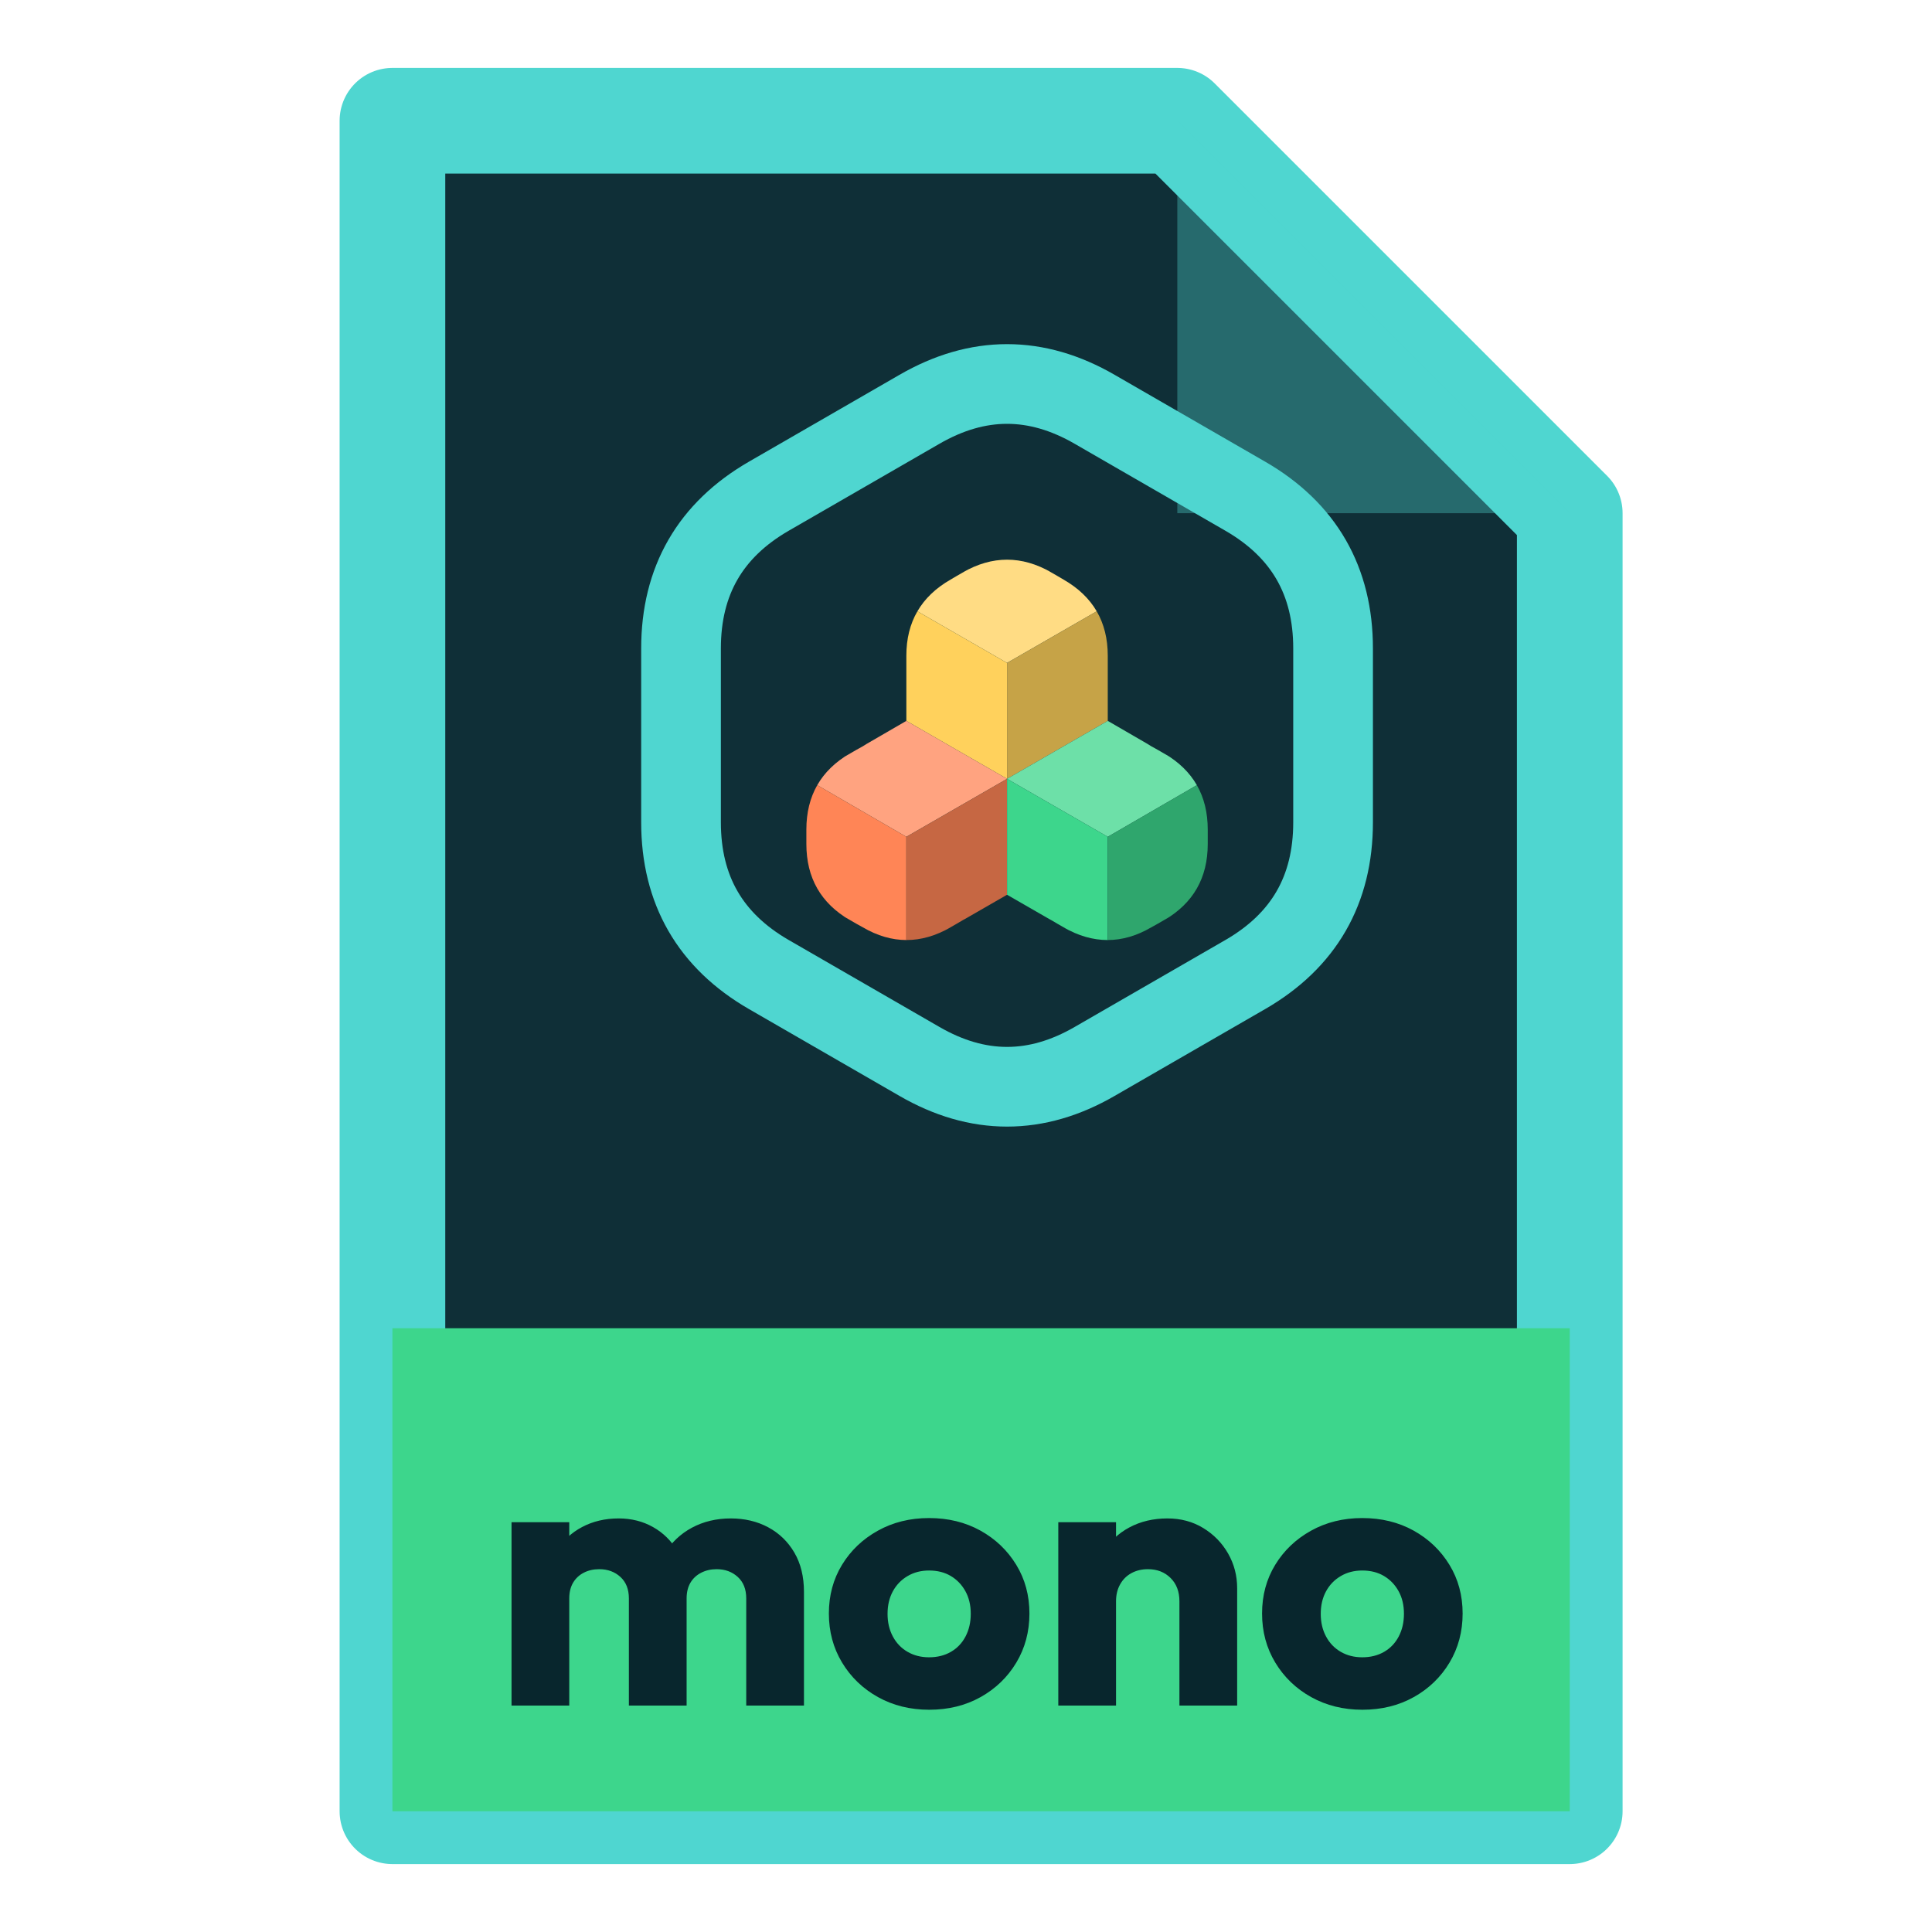
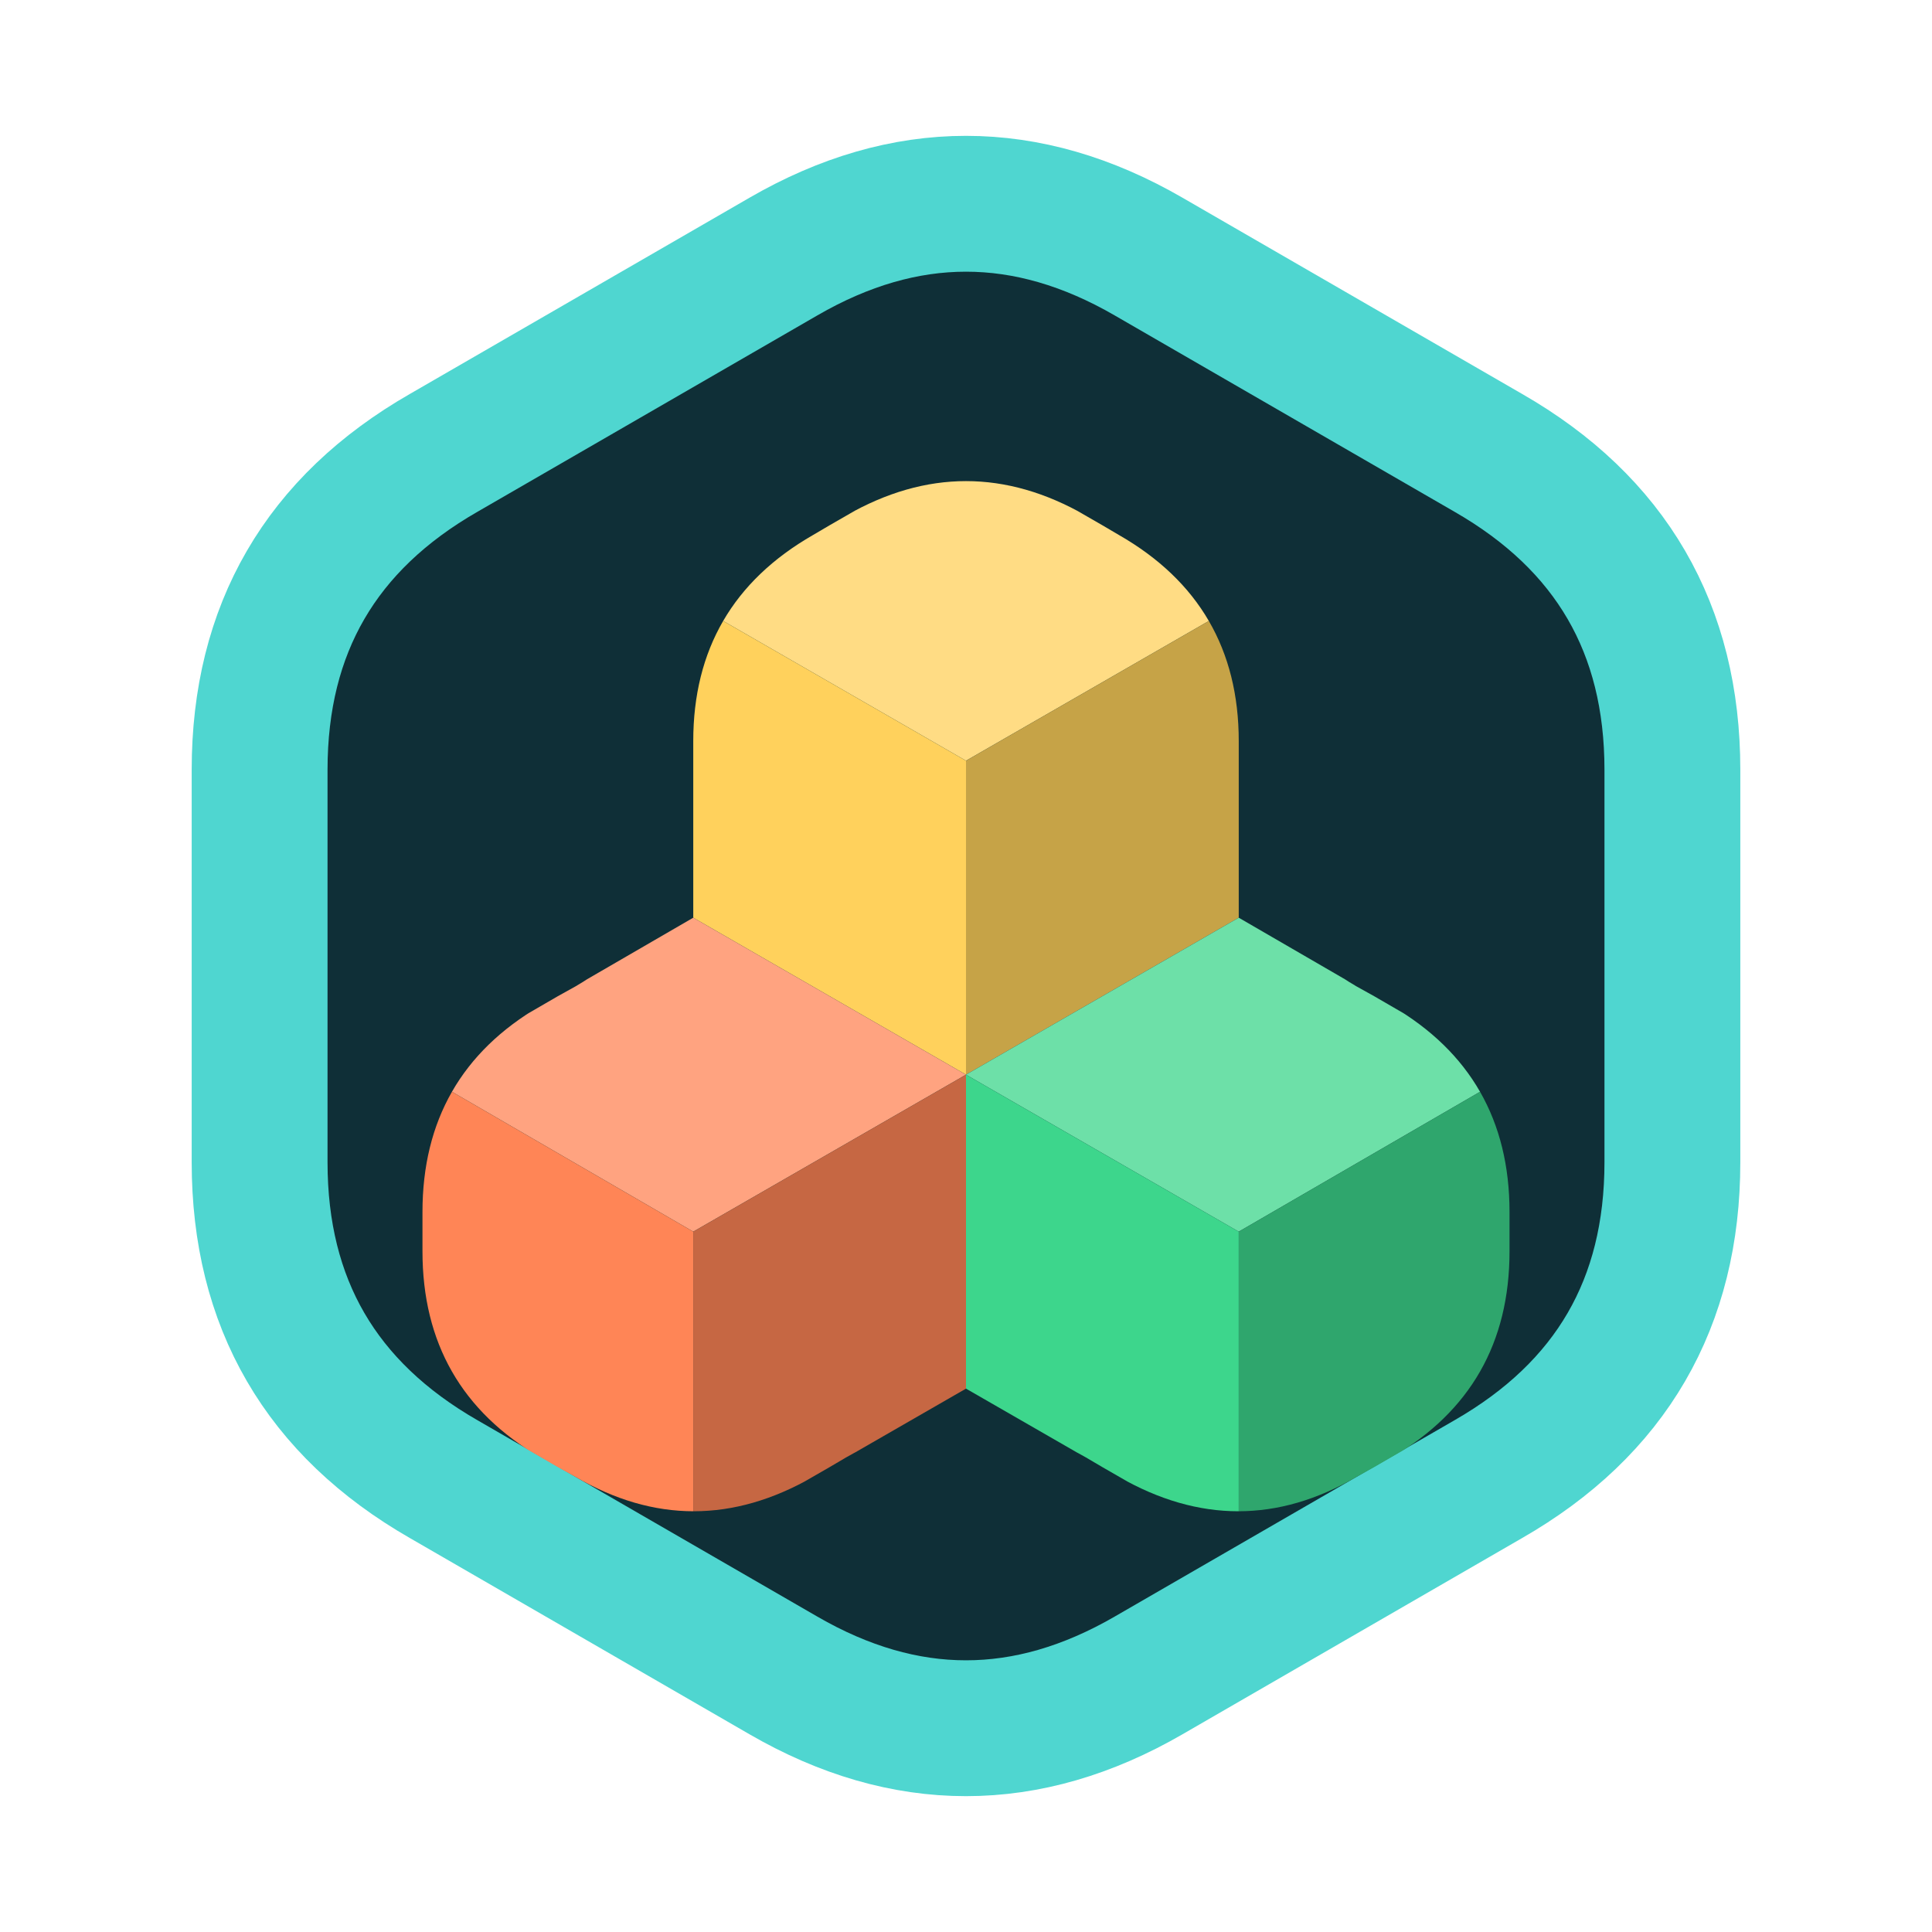
<svg xmlns="http://www.w3.org/2000/svg" viewBox="0 0 128 128">
-   <path d="M26 8h52l26 26v86H26z" fill="#0F2F37" stroke="#4FD6D0" stroke-width="7" stroke-linejoin="round" />
-   <path d="M78 8v26h26" fill="#4FD6D0" opacity="0.35" />
-   <g transform="translate(36 18) scale(0.48)">
-     <path d="M51.9 19.0Q64.0 12.0 76.1 19.0L96.9 31.0Q109.0 38.0 109.0 52.0L109.0 76.0Q109.0 90.0 96.9 97.0L76.1 109.0Q64.0 116.0 51.9 109.0L31.1 97.0Q19.0 90.0 19.0 76.0L19.0 52.0Q19.0 38.0 31.1 31.0Z" fill="none" stroke="#4FD6D0" stroke-width="11" stroke-linejoin="round" />
-     <clipPath id="islet-trio-25">
+   <path d="M51.9 17.0Q64.0 10.0 76.1 17.0L98.6 30.0Q110.8 37.0 110.8 51.0L110.8 77.0Q110.8 91.0 98.6 98.0L76.1 111.0Q64.0 118.0 51.9 111.0L29.4 98.0Q17.2 91.0 17.2 77.0L17.2 51.0Q17.2 37.0 29.4 30.0Z" fill="#0F2F37" stroke="#4FD6D0" stroke-width="9" stroke-linejoin="round" />
+   <g transform="translate(64 66) scale(1.3) translate(-64 -66)">
+     <clipPath id="islet-trio-21">
      <path d="M57.9 41.5Q64.0 38.0 70.1 41.5L71.8 42.5Q77.9 46.0 77.9 53.0L77.9 55.0Q77.9 62.0 83.9 65.5L85.7 66.5Q91.7 70.0 91.7 77.0L91.7 79.0Q91.7 86.0 85.7 89.5L83.9 90.5Q77.9 94.0 71.8 90.5L70.1 89.5Q64.0 86.0 57.9 89.5L56.2 90.5Q50.1 94.0 44.1 90.5L42.3 89.5Q36.3 86.0 36.3 79.0L36.3 77.0Q36.3 70.0 42.3 66.5L44.1 65.5Q50.1 62.0 50.1 55.0L50.1 53.0Q50.1 46.0 56.2 42.5Z" />
    </clipPath>
-     <g clip-path="url(#islet-trio-25)">
+     <g clip-path="url(#islet-trio-21)">
      <polygon points="64.0,38.0 77.9,46.0 64.0,54.0 50.1,46.0" fill="#FFDC84" />
      <polygon points="50.1,46.0 64.0,54.0 64.0,70.0 50.1,62.0" fill="#FFD15C" />
      <polygon points="64.0,54.0 77.9,46.0 77.9,62.0 64.0,70.0" fill="#C6A347" />
      <polygon points="50.1,62.0 64.0,70.0 50.1,78.0 36.3,70.0" fill="#FFA380" />
      <polygon points="36.3,70.0 50.1,78.0 50.1,94.0 36.3,86.0" fill="#FF8556" />
      <polygon points="50.1,78.0 64.0,70.0 64.0,86.0 50.1,94.0" fill="#C66743" />
      <polygon points="77.9,62.0 91.7,70.0 77.9,78.0 64.0,70.0" fill="#6DE0A8" />
      <polygon points="64.0,70.0 77.9,78.0 77.9,94.0 64.0,86.0" fill="#3DD68C" />
      <polygon points="77.9,78.0 91.7,70.0 91.7,86.0 77.9,94.0" fill="#2FA66D" />
    </g>
  </g>
-   <rect x="26" y="88" width="78" height="32" fill="#3DD68C" />
-   <path transform="translate(32.54 113.00) scale(0.025)" fill="#08262D" d="M54 0V-486H207V0ZM365 0V-284Q365 -320.5 342.5 -341Q320 -361.5 286.5 -361.5Q263.5 -361.5 245.5 -352.2Q227.5 -343 217.2 -325.8Q207 -308.5 207 -284L147.5 -310Q147.5 -367.5 172.8 -409Q198 -450.5 241 -473.2Q284 -496 338 -496Q388.5 -496 429.2 -473Q470 -450 494 -408.8Q518 -367.5 518 -310.5V0ZM676 0V-284Q676 -320.5 653.5 -341Q631 -361.5 597.5 -361.5Q575 -361.5 556.8 -352.2Q538.5 -343 528.2 -325.8Q518 -308.5 518 -284L429.5 -295.5Q432 -357.5 459.2 -402.2Q486.5 -447 532.2 -471.5Q578 -496 635 -496Q690.5 -496 734.2 -472.5Q778 -449 803.5 -405.5Q829 -362 829 -301V0ZM1161 11Q1085.5 11 1025.2 -22.5Q965 -56 930 -114Q895 -172 895 -244Q895 -316 929.8 -373Q964.5 -430 1024.8 -463.5Q1085 -497 1160.5 -497Q1236.5 -497 1296.5 -463.8Q1356.5 -430.5 1391.5 -373.2Q1426.5 -316 1426.5 -244Q1426.5 -172 1391.8 -114Q1357 -56 1297 -22.5Q1237 11 1161 11ZM1160.5 -128Q1193.5 -128 1218.5 -142.5Q1243.5 -157 1257.2 -183.2Q1271 -209.5 1271 -243.5Q1271 -277.5 1256.8 -303.2Q1242.5 -329 1218 -343.5Q1193.5 -358 1160.5 -358Q1128.5 -358 1103.5 -343.2Q1078.5 -328.5 1064.5 -302.8Q1050.5 -277 1050.5 -243Q1050.5 -209.5 1064.5 -183.2Q1078.5 -157 1103.5 -142.5Q1128.5 -128 1160.5 -128ZM1824 0V-276.5Q1824 -315 1800.5 -338.2Q1777 -361.5 1740.6 -361.5Q1715.9 -361.5 1696.7 -351Q1677.5 -340.5 1666.8 -321.2Q1656 -302 1656 -276.5L1596.5 -305.5Q1596.5 -363 1621.8 -405.8Q1647 -448.5 1691.4 -472.2Q1735.9 -496 1792.2 -496Q1845.5 -496 1887.2 -470.5Q1929 -445 1953 -403Q1977 -361 1977 -311V0ZM1503 0V-486H1656V0ZM2309 11Q2233.5 11 2173.2 -22.5Q2113 -56 2078 -114Q2043 -172 2043 -244Q2043 -316 2077.8 -373Q2112.5 -430 2172.8 -463.5Q2233 -497 2308.5 -497Q2384.5 -497 2444.5 -463.8Q2504.5 -430.5 2539.5 -373.2Q2574.5 -316 2574.5 -244Q2574.5 -172 2539.8 -114Q2505 -56 2445 -22.5Q2385 11 2309 11ZM2308.5 -128Q2341.5 -128 2366.5 -142.5Q2391.5 -157 2405.2 -183.2Q2419 -209.5 2419 -243.5Q2419 -277.5 2404.8 -303.2Q2390.5 -329 2366 -343.5Q2341.5 -358 2308.5 -358Q2276.5 -358 2251.5 -343.2Q2226.5 -328.5 2212.5 -302.8Q2198.5 -277 2198.5 -243Q2198.5 -209.5 2212.5 -183.2Q2226.5 -157 2251.5 -142.5Q2276.5 -128 2308.5 -128Z" />
</svg>
